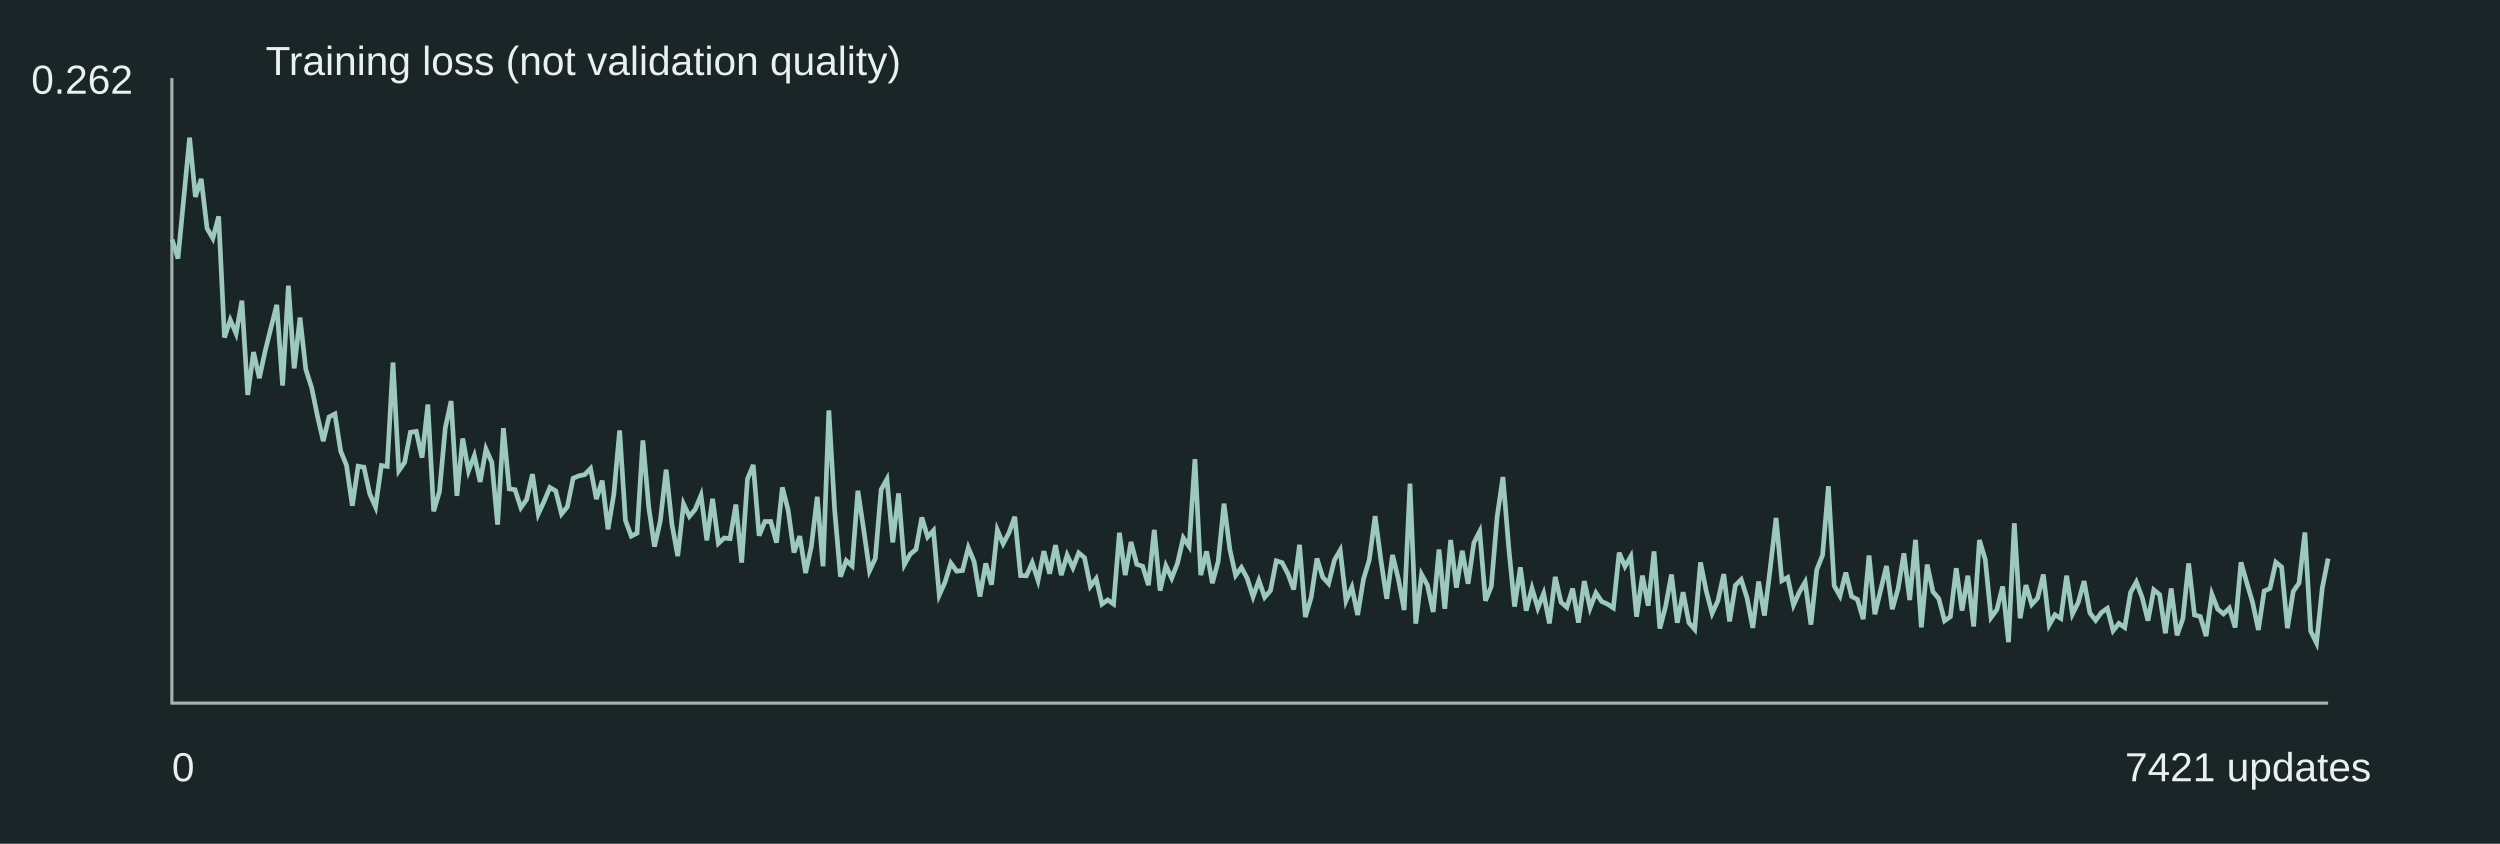
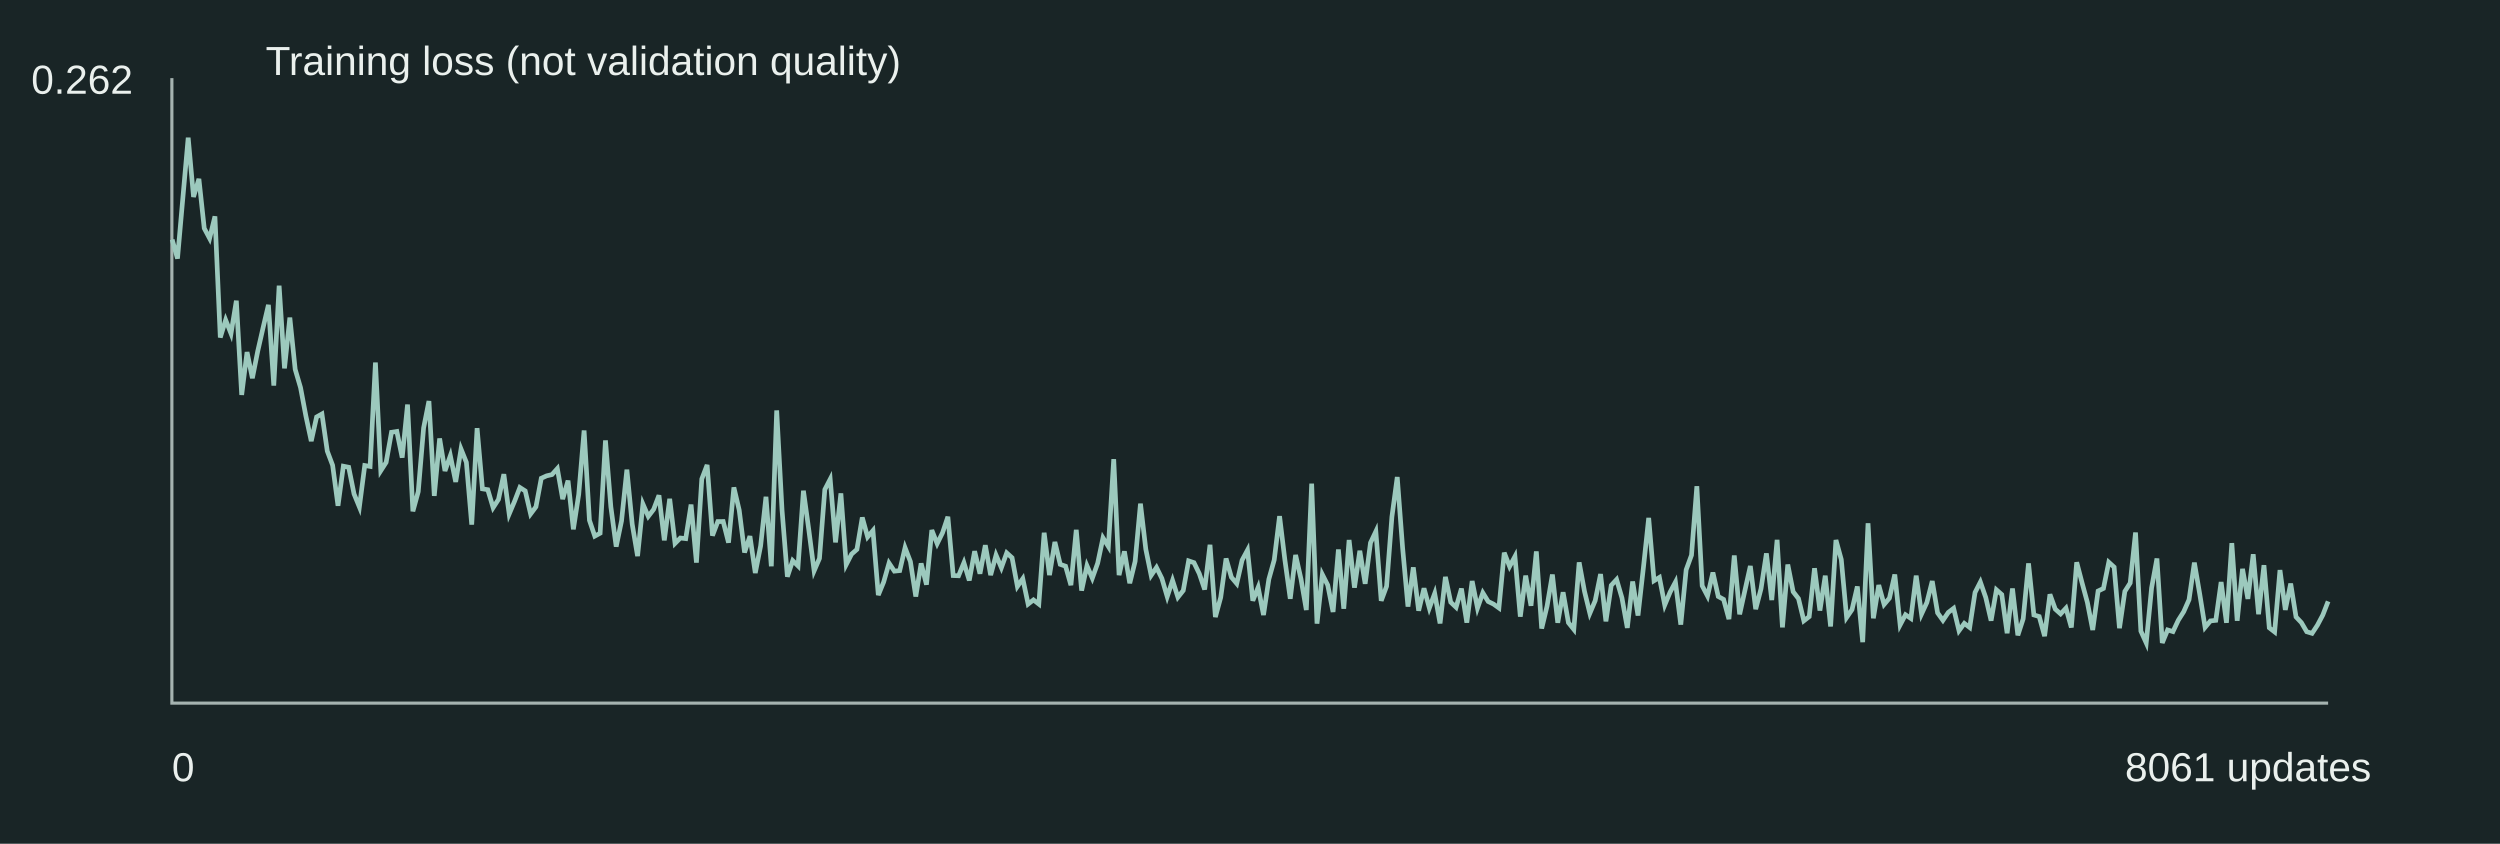
<svg xmlns="http://www.w3.org/2000/svg" width="800" height="270" viewBox="0 0 800 270">
  <rect width="800" height="270" fill="#192526" />
  <path d="M55 25 V225 H745" fill="none" stroke="#a5b3b0" />
-   <polyline points="55.09,76.66 56.95,82.74 58.81,63.37 60.67,44.05 62.53,63.01 64.39,57.24 66.25,73.06 68.11,76.28 69.97,69.24 71.83,108.00 73.69,102.39 75.55,106.74 77.41,96.22 79.27,126.37 81.13,112.67 82.99,121.02 84.85,112.34 86.71,104.84 88.57,97.56 90.43,123.39 92.28,91.41 94.14,117.88 96.00,101.63 97.86,118.20 99.72,124.03 101.58,133.11 103.44,141.15 105.30,133.43 107.16,132.46 109.02,144.36 110.88,148.90 112.74,161.84 114.60,149.18 116.46,149.52 118.32,158.05 120.18,162.23 122.04,148.96 123.90,149.25 125.76,116.01 127.62,150.63 129.48,147.96 131.34,138.32 133.20,138.06 135.06,146.44 136.91,129.45 138.77,163.62 140.63,157.33 142.49,136.96 144.35,128.34 146.21,158.68 148.07,140.31 149.93,150.70 151.79,145.82 153.65,154.21 155.51,143.69 157.37,147.95 159.23,167.88 161.09,137.01 162.95,156.43 164.81,156.70 166.67,162.45 168.53,159.81 170.39,151.74 172.25,164.48 174.11,160.43 175.97,156.00 177.83,157.09 179.69,164.47 181.54,162.18 183.40,153.05 185.26,152.27 187.12,151.87 188.98,149.95 190.84,159.71 192.70,153.79 194.56,169.38 196.42,158.21 198.28,137.75 200.14,166.50 202.00,171.56 203.86,170.63 205.72,140.93 207.58,162.17 209.44,174.92 211.30,166.69 213.16,150.28 215.02,167.75 216.88,177.95 218.74,161.30 220.60,165.24 222.46,163.01 224.32,158.50 226.18,172.91 228.03,159.62 229.89,173.88 231.75,172.16 233.61,172.36 235.47,161.46 237.33,180.04 239.19,153.27 241.05,148.78 242.91,171.40 244.77,166.90 246.63,166.88 248.49,173.65 250.35,155.97 252.21,163.25 254.07,176.80 255.93,171.57 257.79,183.36 259.65,174.69 261.51,158.97 263.37,181.21 265.23,131.33 267.09,163.23 268.95,184.54 270.81,179.40 272.66,181.10 274.52,157.03 276.38,169.49 278.24,182.67 280.10,178.70 281.96,156.66 283.82,153.33 285.68,173.57 287.54,157.88 289.40,180.67 291.26,177.32 293.12,175.82 294.98,165.59 296.84,171.82 298.70,169.78 300.56,190.42 302.42,186.26 304.28,180.19 306.14,182.77 308.00,182.59 309.86,175.26 311.72,179.71 313.58,190.89 315.44,180.29 317.29,187.09 319.15,169.63 321.01,173.98 322.87,170.49 324.73,165.36 326.59,184.18 328.45,184.25 330.31,180.07 332.17,185.74 334.03,176.39 335.89,183.58 337.75,174.47 339.61,184.03 341.47,177.63 343.33,181.67 345.19,176.93 347.05,178.48 348.91,187.66 350.77,185.18 352.63,193.31 354.49,191.97 356.35,193.30 358.21,170.48 360.07,184.03 361.92,173.43 363.78,180.59 365.64,181.18 367.50,187.25 369.36,169.54 371.22,188.99 373.08,181.04 374.94,185.01 376.80,180.23 378.66,172.12 380.52,174.88 382.38,146.93 384.24,184.04 386.10,176.43 387.96,186.63 389.82,179.65 391.68,161.17 393.54,175.77 395.40,184.12 397.26,181.60 399.12,185.09 400.98,190.93 402.84,185.73 404.70,191.12 406.56,188.96 408.41,179.47 410.27,180.05 412.13,183.58 413.99,188.64 415.85,174.33 417.71,197.45 419.57,191.17 421.43,178.72 423.29,184.72 425.15,186.75 427.01,179.25 428.87,176.05 430.73,192.22 432.59,187.95 434.45,196.80 436.31,185.35 438.17,179.18 440.03,165.16 441.89,179.24 443.75,191.61 445.61,177.59 447.47,185.24 449.33,195.20 451.19,154.76 453.04,199.56 454.90,183.83 456.76,187.23 458.62,195.82 460.48,175.83 462.34,194.79 464.20,172.80 466.06,188.05 467.92,176.24 469.78,186.81 471.64,173.68 473.50,170.06 475.36,192.24 477.22,187.62 479.08,165.38 480.94,152.65 482.80,175.27 484.66,194.11 486.52,181.55 488.38,195.42 490.24,188.26 492.10,194.57 493.96,189.91 495.82,199.49 497.67,184.61 499.53,192.71 501.39,194.34 503.25,188.34 505.11,199.24 506.97,185.94 508.83,194.56 510.69,189.71 512.55,192.48 514.41,193.32 516.27,194.55 518.13,176.86 519.99,181.27 521.85,178.07 523.71,197.33 525.57,184.20 527.43,193.84 529.29,176.45 531.15,201.13 533.01,193.95 534.87,183.85 536.73,199.28 538.59,189.52 540.45,199.26 542.30,201.40 544.16,179.96 546.02,189.25 547.88,196.26 549.74,192.21 551.60,183.71 553.46,198.83 555.32,187.31 557.18,185.45 559.04,191.32 560.90,200.92 562.76,186.08 564.62,196.97 566.48,181.81 568.34,165.73 570.20,185.83 572.06,184.78 573.92,193.61 575.78,189.49 577.64,186.27 579.50,199.88 581.36,182.33 583.22,177.65 585.08,155.59 586.94,187.45 588.79,190.72 590.65,183.21 592.51,190.87 594.37,191.81 596.23,198.12 598.09,177.75 599.95,196.58 601.81,188.82 603.67,181.12 605.53,194.93 607.39,188.38 609.25,177.08 611.11,192.02 612.97,172.75 614.83,200.76 616.69,180.65 618.55,189.36 620.41,191.56 622.27,198.66 624.13,197.33 625.99,181.84 627.85,195.38 629.71,184.22 631.57,200.47 633.42,172.81 635.28,179.04 637.14,197.60 639.00,195.09 640.86,187.67 642.72,205.49 644.58,167.44 646.44,197.85 648.30,187.23 650.16,193.42 652.02,191.40 653.88,183.84 655.74,199.98 657.60,196.72 659.46,197.89 661.32,184.21 663.18,196.49 665.04,192.79 666.90,185.95 668.76,196.12 670.62,198.51 672.48,195.98 674.34,194.67 676.20,201.82 678.05,199.48 679.91,200.80 681.77,189.60 683.63,186.25 685.49,191.20 687.35,198.60 689.21,188.74 691.07,190.26 692.93,202.64 694.79,188.32 696.65,203.29 698.51,198.02 700.37,180.28 702.23,196.78 704.09,197.29 705.95,203.56 707.81,190.19 709.67,194.92 711.53,196.45 713.39,194.61 715.25,200.79 717.11,179.93 718.97,186.48 720.83,192.78 722.68,201.59 724.54,189.13 726.40,188.30 728.26,179.91 730.12,181.47 731.98,201.02 733.84,189.24 735.70,186.56 737.56,170.40 739.42,201.95 741.28,205.73 743.14,188.12 745.00,178.72" fill="none" stroke="#9cc9bd" stroke-width="1.5" />
+   <polyline points="55.09,76.66 56.80,82.74 58.51,63.37 60.22,44.05 61.93,63.01 63.65,57.24 65.36,73.06 67.07,76.28 68.78,69.24 70.49,108.00 72.21,102.39 73.92,106.74 75.63,96.22 77.34,126.37 79.05,112.67 80.76,121.02 82.48,112.34 84.19,104.84 85.90,97.56 87.61,123.39 89.32,91.41 91.04,117.88 92.75,101.63 94.46,118.20 96.17,124.03 97.88,133.11 99.60,141.15 101.31,133.43 103.02,132.46 104.73,144.36 106.44,148.90 108.16,161.84 109.87,149.18 111.58,149.52 113.29,158.05 115.00,162.23 116.72,148.96 118.43,149.25 120.14,116.01 121.85,150.63 123.56,147.96 125.28,138.32 126.99,138.06 128.70,146.44 130.41,129.45 132.12,163.62 133.84,157.33 135.55,136.96 137.26,128.34 138.97,158.68 140.68,140.31 142.39,150.70 144.11,145.82 145.82,154.21 147.53,143.69 149.24,147.95 150.95,167.88 152.67,137.01 154.38,156.43 156.09,156.70 157.80,162.45 159.51,159.81 161.23,151.74 162.94,164.48 164.65,160.43 166.36,156.00 168.07,157.09 169.79,164.47 171.50,162.18 173.21,153.05 174.92,152.27 176.63,151.87 178.35,149.95 180.06,159.71 181.77,153.79 183.48,169.38 185.19,158.21 186.91,137.75 188.62,166.50 190.33,171.56 192.04,170.63 193.75,140.93 195.47,162.17 197.18,174.92 198.89,166.69 200.60,150.28 202.31,167.75 204.02,177.95 205.74,161.30 207.45,165.24 209.16,163.01 210.87,158.50 212.58,172.91 214.30,159.62 216.01,173.88 217.72,172.16 219.43,172.36 221.14,161.46 222.86,180.04 224.57,153.27 226.28,148.78 227.99,171.40 229.70,166.90 231.42,166.88 233.13,173.65 234.84,155.97 236.55,163.25 238.26,176.80 239.98,171.57 241.69,183.36 243.40,174.69 245.11,158.97 246.82,181.21 248.54,131.33 250.25,163.23 251.96,184.54 253.67,179.40 255.38,181.10 257.10,157.03 258.81,169.49 260.52,182.67 262.23,178.70 263.94,156.66 265.66,153.33 267.37,173.57 269.08,157.88 270.79,180.67 272.50,177.32 274.21,175.82 275.93,165.59 277.64,171.82 279.35,169.78 281.06,190.42 282.77,186.26 284.49,180.19 286.20,182.77 287.91,182.59 289.62,175.26 291.33,179.71 293.05,190.89 294.76,180.29 296.47,187.09 298.18,169.63 299.89,173.98 301.61,170.49 303.32,165.36 305.03,184.18 306.74,184.25 308.45,180.07 310.17,185.74 311.88,176.39 313.59,183.58 315.30,174.47 317.01,184.03 318.73,177.63 320.44,181.67 322.15,176.93 323.86,178.48 325.57,187.66 327.29,185.18 329.00,193.31 330.71,191.97 332.42,193.30 334.13,170.48 335.84,184.03 337.56,173.43 339.27,180.59 340.98,181.18 342.69,187.25 344.40,169.54 346.12,188.99 347.83,181.04 349.54,185.01 351.25,180.23 352.96,172.12 354.68,174.88 356.39,146.93 358.10,184.04 359.81,176.43 361.52,186.63 363.24,179.65 364.95,161.17 366.66,175.77 368.37,184.12 370.08,181.60 371.80,185.09 373.51,190.93 375.22,185.73 376.93,191.12 378.64,188.96 380.36,179.47 382.07,180.05 383.78,183.58 385.49,188.64 387.20,174.33 388.92,197.45 390.63,191.17 392.34,178.72 394.05,184.72 395.76,186.75 397.47,179.25 399.19,176.05 400.90,192.22 402.61,187.95 404.32,196.80 406.03,185.35 407.75,179.18 409.46,165.16 411.17,179.24 412.88,191.61 414.59,177.59 416.31,185.24 418.02,195.20 419.73,154.76 421.44,199.56 423.15,183.83 424.87,187.23 426.58,195.82 428.29,175.83 430.00,194.79 431.71,172.80 433.43,188.05 435.14,176.24 436.85,186.81 438.56,173.68 440.27,170.06 441.99,192.24 443.70,187.62 445.41,165.38 447.12,152.65 448.83,175.27 450.55,194.11 452.26,181.55 453.97,195.42 455.68,188.26 457.39,194.57 459.10,189.91 460.82,199.49 462.53,184.61 464.24,192.71 465.95,194.34 467.66,188.34 469.38,199.24 471.09,185.94 472.80,194.56 474.51,189.71 476.22,192.48 477.94,193.32 479.65,194.55 481.36,176.86 483.07,181.27 484.78,178.07 486.50,197.33 488.21,184.20 489.92,193.84 491.63,176.45 493.34,201.13 495.06,193.95 496.77,183.85 498.48,199.28 500.19,189.52 501.90,199.26 503.62,201.40 505.33,179.96 507.04,189.25 508.75,196.26 510.46,192.21 512.18,183.71 513.89,198.83 515.60,187.31 517.31,185.45 519.02,191.32 520.74,200.92 522.45,186.08 524.16,196.97 525.87,181.81 527.58,165.73 529.29,185.83 531.01,184.78 532.72,193.61 534.43,189.49 536.14,186.27 537.85,199.88 539.57,182.33 541.28,177.65 542.99,155.59 544.70,187.45 546.41,190.72 548.13,183.21 549.84,190.87 551.55,191.81 553.26,198.12 554.97,177.75 556.69,196.58 558.40,188.82 560.11,181.12 561.82,194.93 563.53,188.38 565.25,177.08 566.96,192.02 568.67,172.75 570.38,200.76 572.09,180.65 573.81,189.36 575.52,191.56 577.23,198.66 578.94,197.33 580.65,181.84 582.37,195.38 584.08,184.22 585.79,200.47 587.50,172.81 589.21,179.04 590.92,197.60 592.64,195.09 594.35,187.67 596.06,205.49 597.77,167.44 599.48,197.85 601.20,187.23 602.91,193.42 604.62,191.40 606.33,183.84 608.04,199.98 609.76,196.72 611.47,197.89 613.18,184.21 614.89,196.49 616.60,192.79 618.32,185.95 620.03,196.12 621.74,198.51 623.45,195.98 625.16,194.67 626.88,201.82 628.59,199.48 630.30,200.80 632.01,189.60 633.72,186.25 635.44,191.20 637.15,198.60 638.86,188.74 640.57,190.26 642.28,202.64 644.00,188.32 645.71,203.29 647.42,198.02 649.13,180.28 650.84,196.78 652.55,197.29 654.27,203.56 655.98,190.19 657.69,194.92 659.40,196.45 661.11,194.61 662.83,200.79 664.54,179.93 666.25,186.48 667.96,192.78 669.67,201.59 671.39,189.13 673.10,188.30 674.81,179.91 676.52,181.47 678.23,201.02 679.95,189.24 681.66,186.56 683.37,170.40 685.08,201.95 686.79,205.73 688.51,188.12 690.22,178.72 691.93,205.73 693.64,201.58 695.35,202.10 697.07,198.45 698.78,195.75 700.49,191.90 702.20,180.04 703.91,190.08 705.63,200.75 707.34,198.69 709.05,198.51 710.76,186.26 712.47,199.29 714.18,173.80 715.90,198.64 717.61,182.04 719.32,191.64 721.03,177.36 722.74,196.55 724.46,180.86 726.17,200.89 727.88,202.22 729.59,182.43 731.30,195.16 733.02,186.74 734.73,197.42 736.44,199.22 738.15,202.15 739.86,202.67 741.58,200.05 743.29,196.82 745.00,192.44" fill="none" stroke="#9cc9bd" stroke-width="1.5" />
  <g fill="#eaf0ed" font-family="Arial" font-size="13">
    <text x="55" y="250">0</text>
-     <text x="680" y="250">7421 updates</text>
+     <text x="680" y="250">8061 updates</text>
    <text x="10" y="30">0.262</text>
    <text x="85" y="24">Training loss (not validation quality)</text>
  </g>
</svg>
